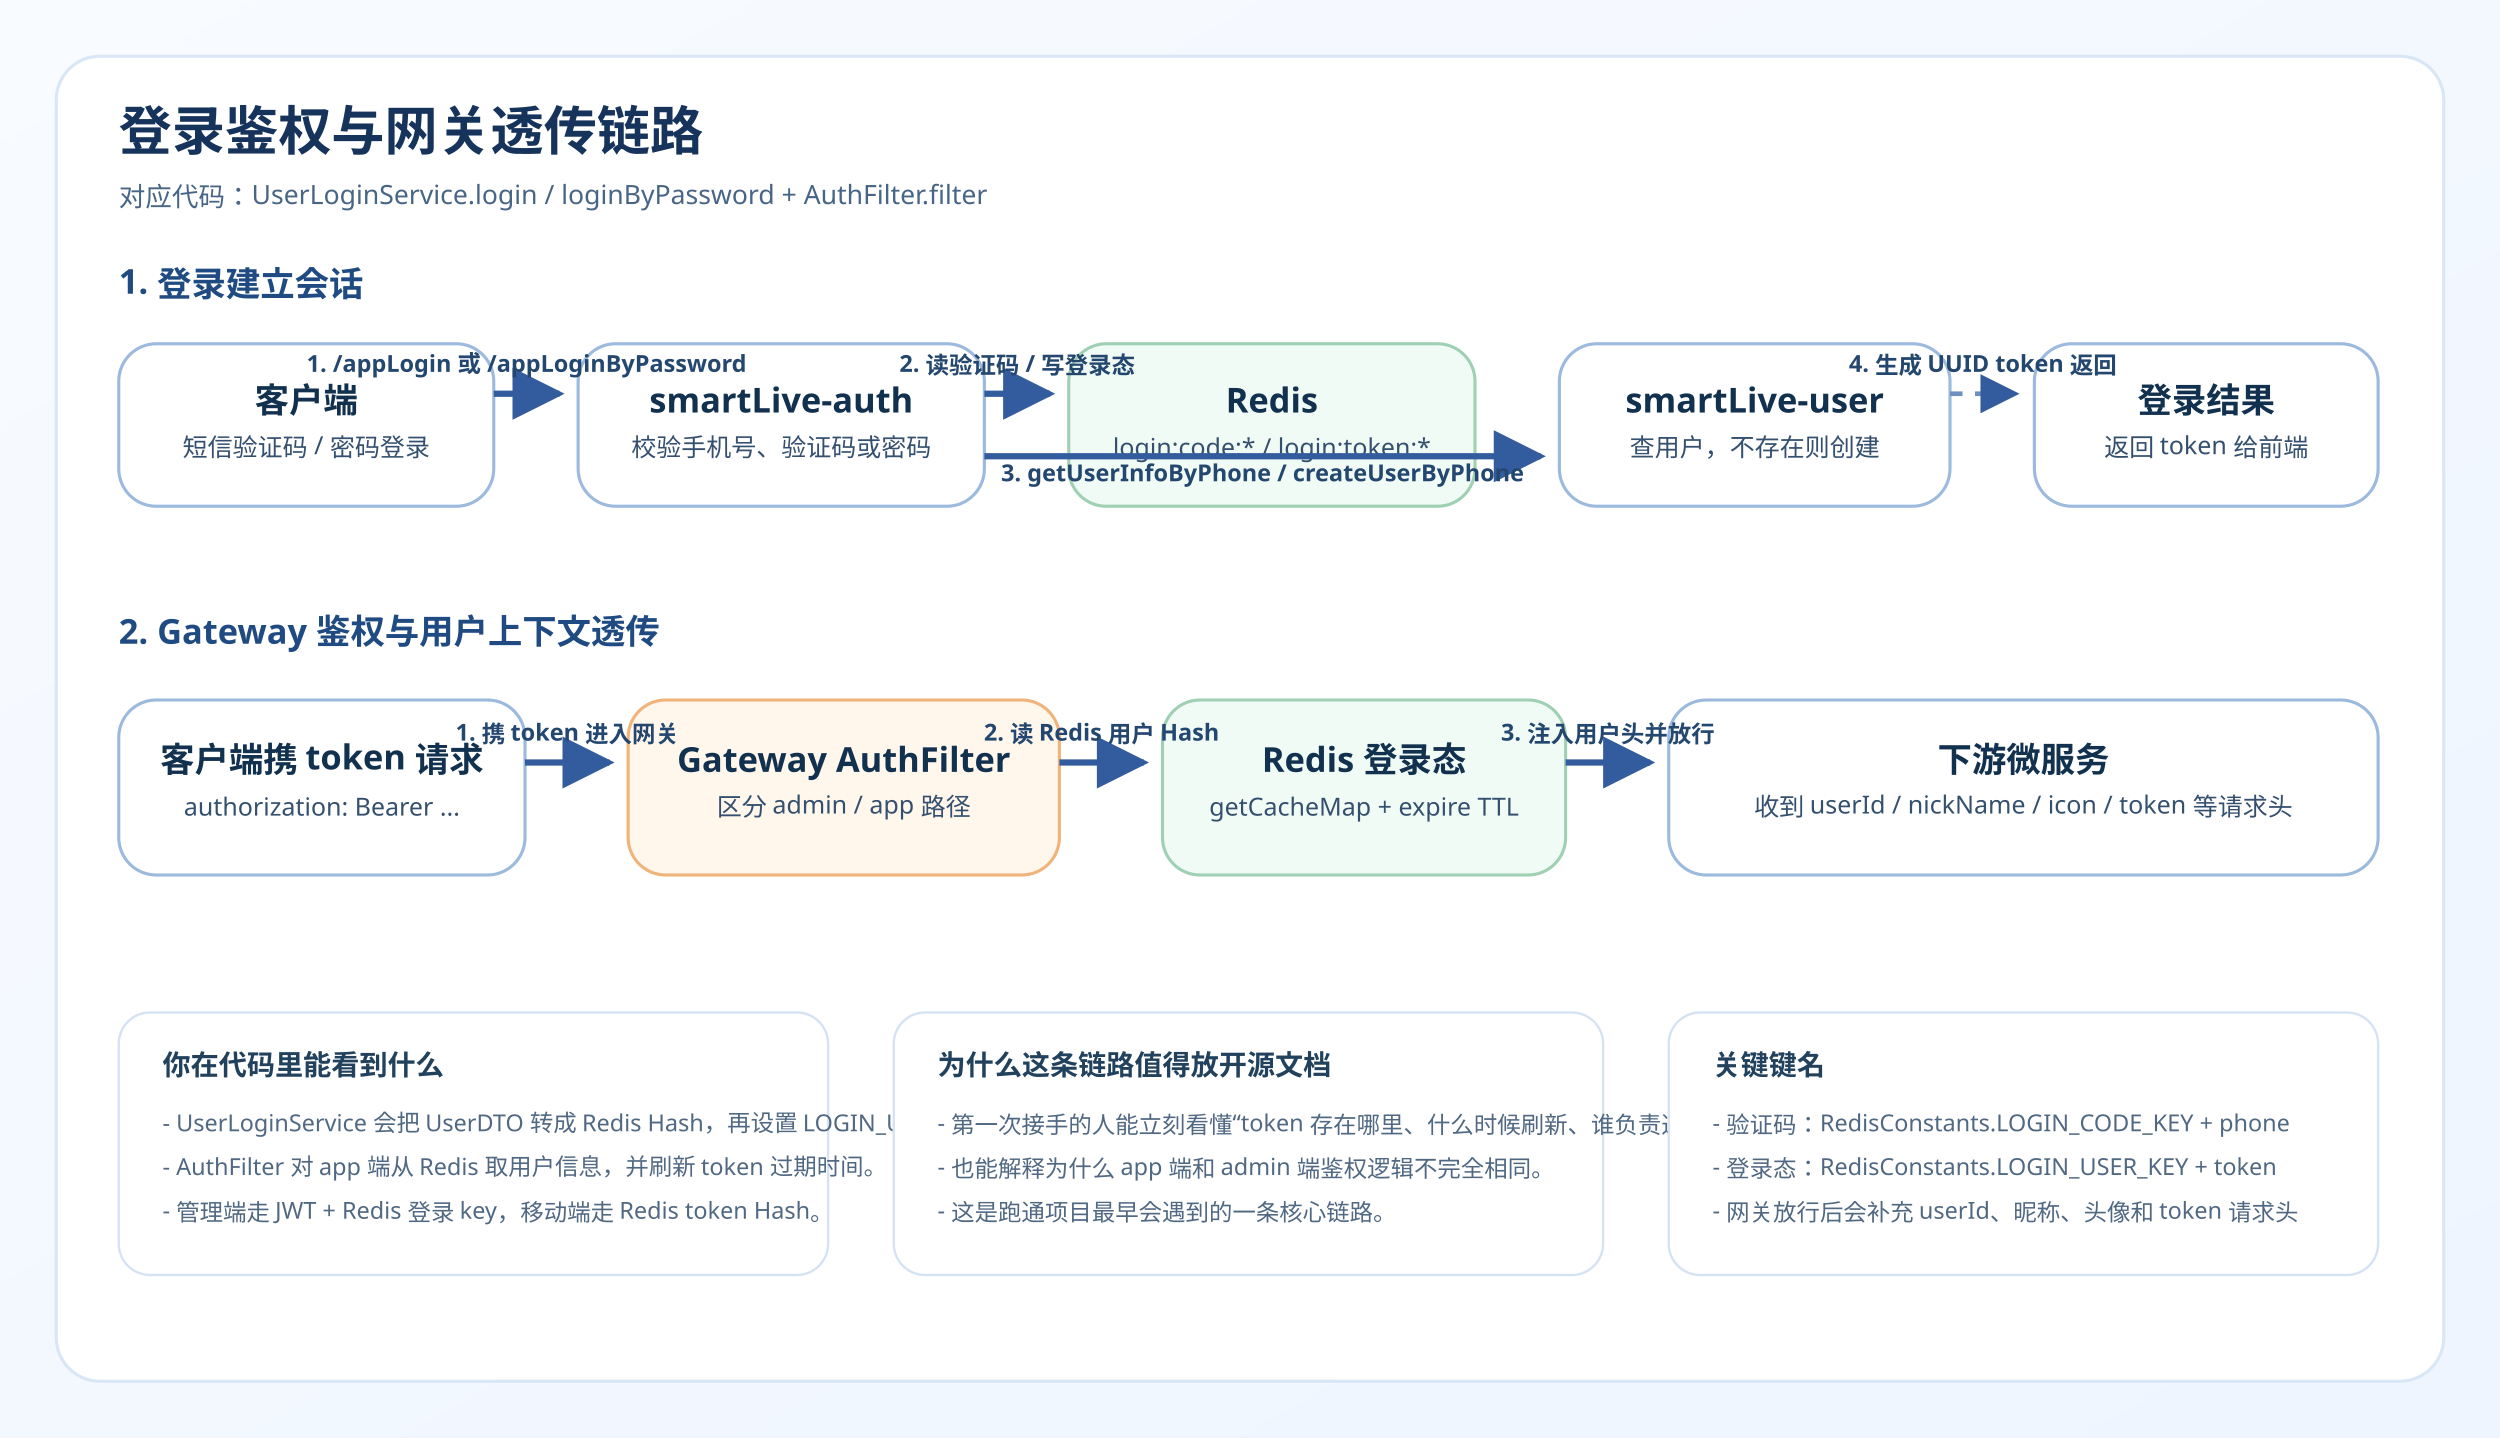
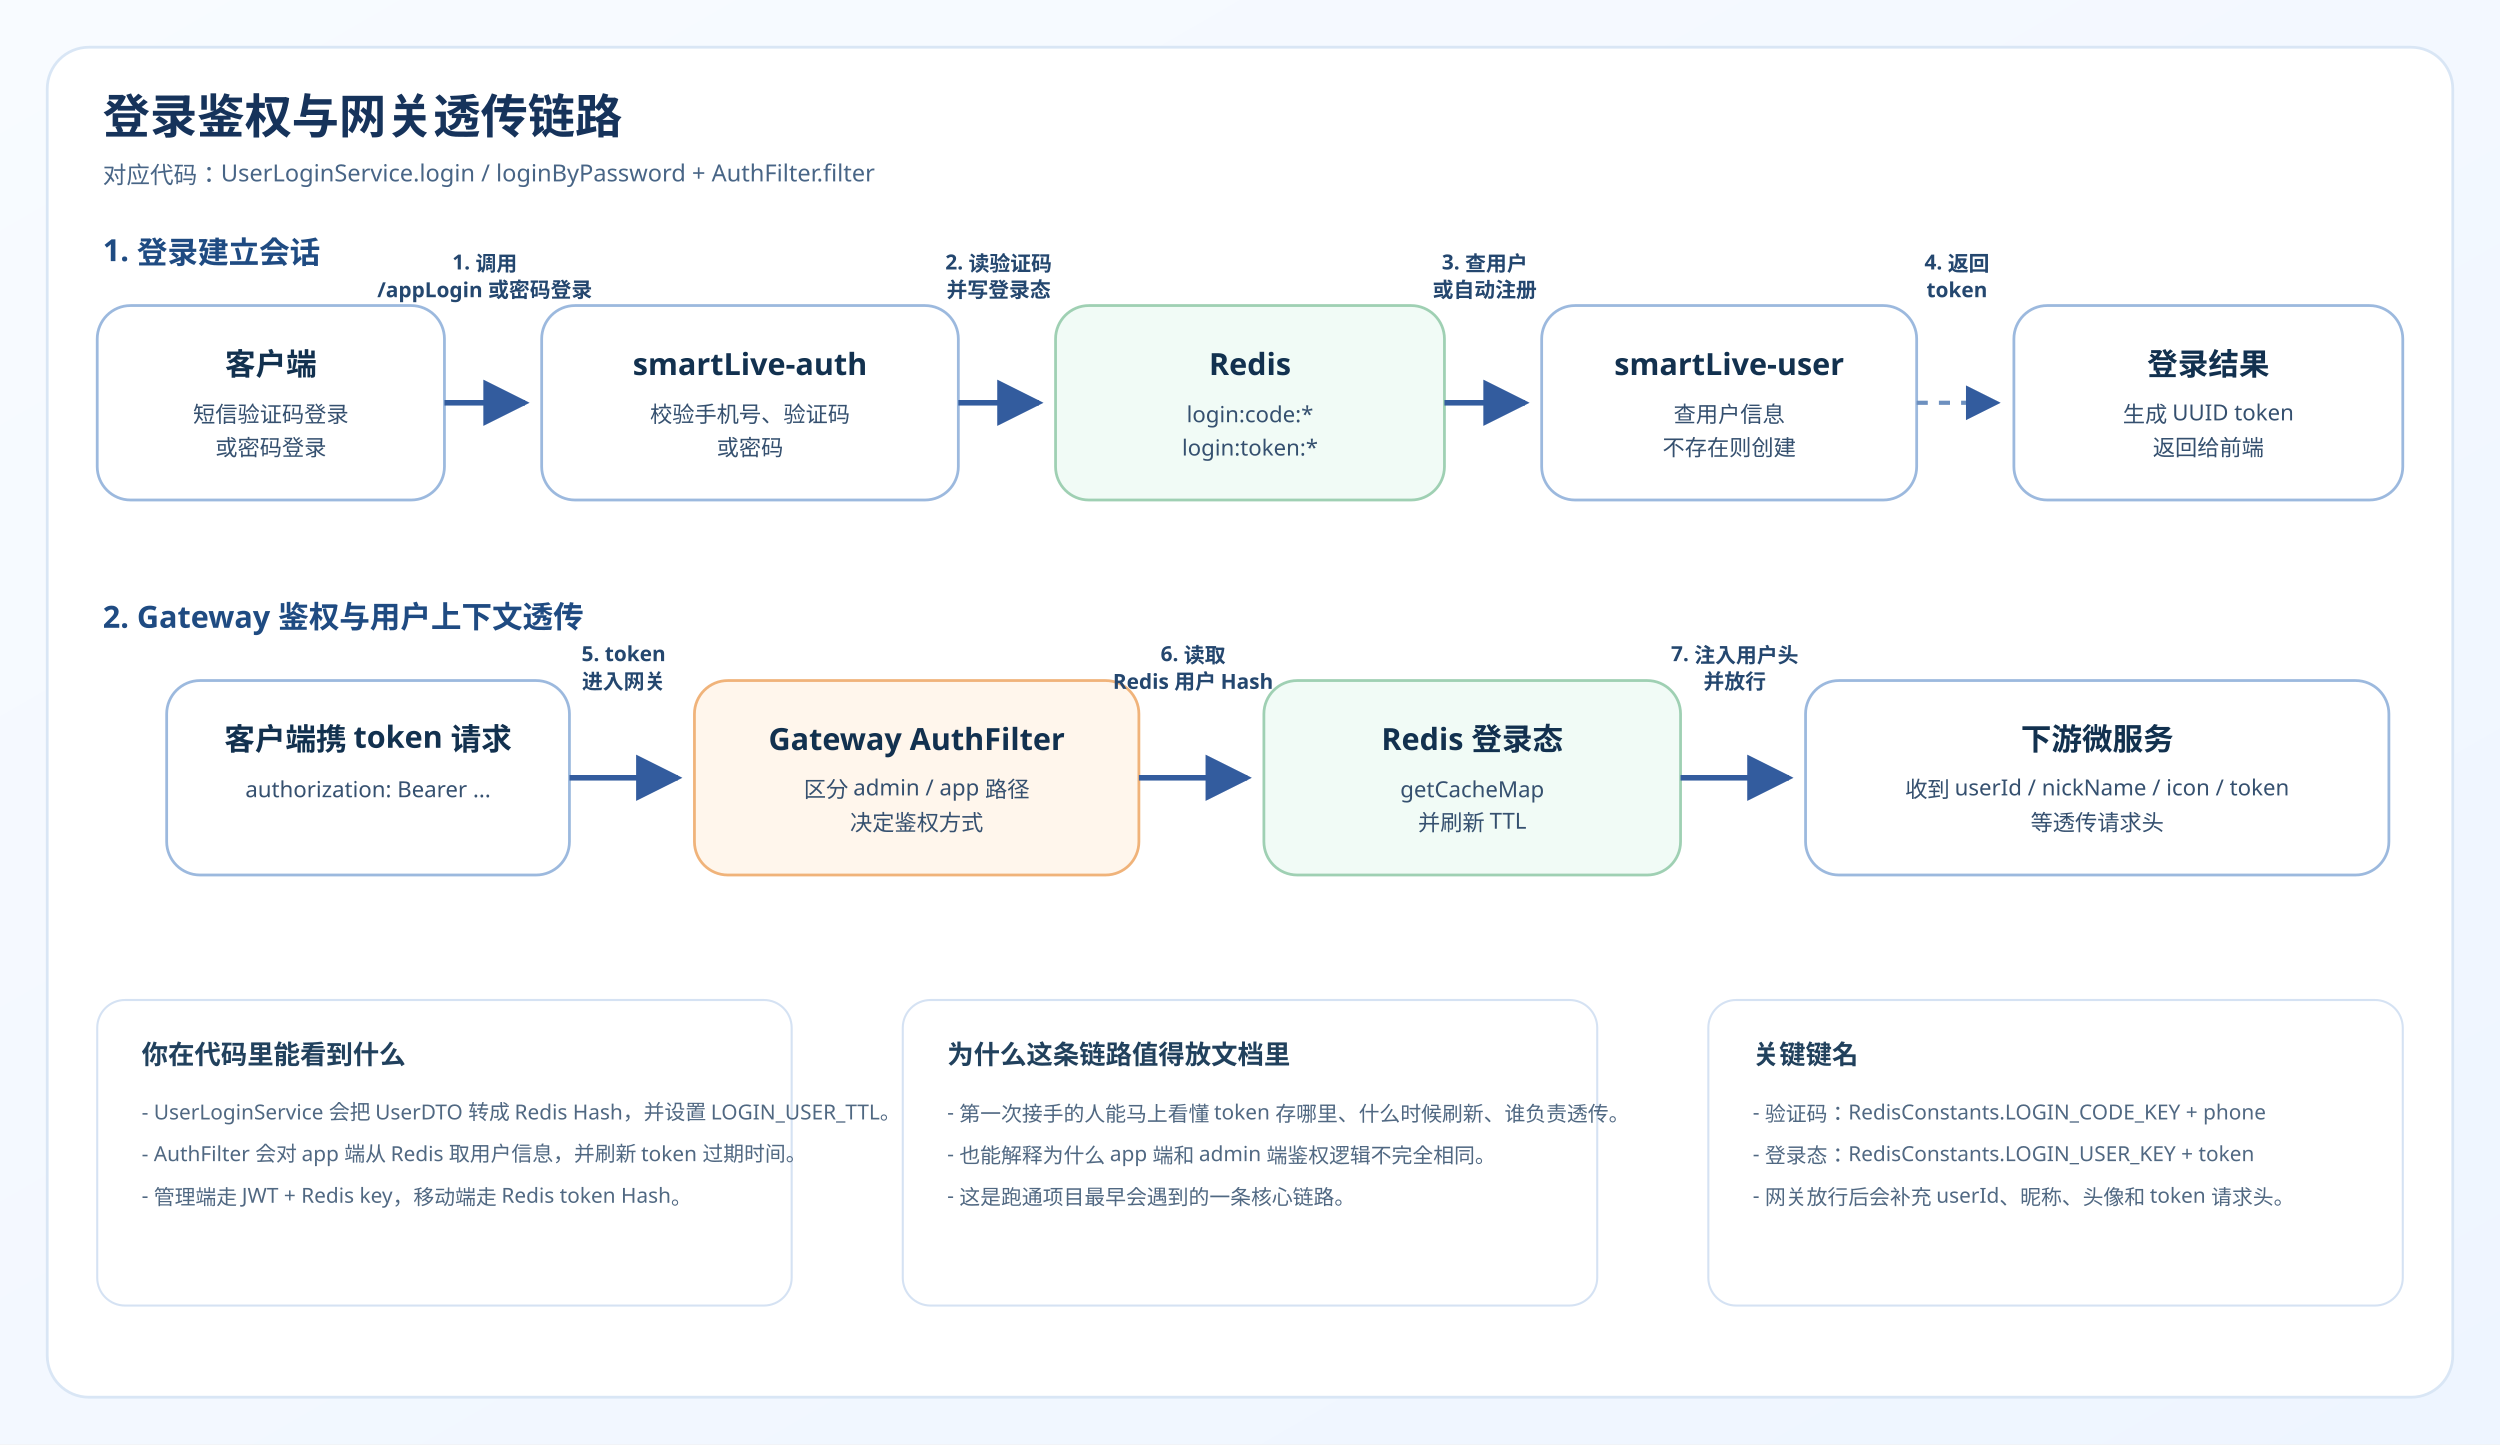
- <svg xmlns="http://www.w3.org/2000/svg" width="1600" height="920" viewBox="0 0 1600 920" role="img" aria-labelledby="title desc">
+ <svg xmlns="http://www.w3.org/2000/svg" width="1800" height="1040" viewBox="0 0 1800 1040" role="img" aria-labelledby="title desc">
  <defs>
    <linearGradient id="bg" x1="0" y1="0" x2="1" y2="1">
      <stop offset="0%" stop-color="#f8fbff" />
      <stop offset="100%" stop-color="#eef5ff" />
    </linearGradient>
    <marker id="arrow" viewBox="0 0 12 12" refX="10" refY="6" markerWidth="10" markerHeight="10" orient="auto-start-reverse">
      <path d="M1,1 L11,6 L1,11 Z" fill="#335c9e" />
    </marker>
    <style>
      .title { font: 700 34px 'Microsoft YaHei', 'PingFang SC', sans-serif; fill: #16335b; }
      .subtitle { font: 500 17px 'Microsoft YaHei', 'PingFang SC', sans-serif; fill: #486586; }
      .section { font: 700 22px 'Microsoft YaHei', 'PingFang SC', sans-serif; fill: #1f4b82; }
      .node-title { font: 700 22px 'Microsoft YaHei', 'PingFang SC', sans-serif; fill: #12314f; }
      .node-text { font: 500 16px 'Microsoft YaHei', 'PingFang SC', sans-serif; fill: #35506f; }
-       .label { font: 600 15px 'Microsoft YaHei', 'PingFang SC', sans-serif; fill: #24476f; }
-       .note-title { font: 700 18px 'Microsoft YaHei', 'PingFang SC', sans-serif; fill: #21415d; }
+       .step { font: 600 15px 'Microsoft YaHei', 'PingFang SC', sans-serif; fill: #24476f; }
+       .note-title { font: 700 19px 'Microsoft YaHei', 'PingFang SC', sans-serif; fill: #21415d; }
      .note-text { font: 500 15px 'Microsoft YaHei', 'PingFang SC', sans-serif; fill: #506882; }
      .node { fill: #ffffff; stroke: #9cb9de; stroke-width: 2; rx: 24; }
      .store { fill: #f1fbf6; stroke: #9fd0b3; stroke-width: 2; rx: 24; }
      .gateway { fill: #fff6ec; stroke: #f0b37a; stroke-width: 2; rx: 24; }
      .note { fill: #ffffff; stroke: #d5e2f3; stroke-width: 1.5; rx: 20; }
      .line { stroke: #335c9e; stroke-width: 4; fill: none; marker-end: url(#arrow); }
      .dash { stroke: #6d90bf; stroke-width: 3; stroke-dasharray: 8 8; fill: none; marker-end: url(#arrow); }
    </style>
  </defs>
-   <rect width="1600" height="920" fill="url(#bg)" />
-   <rect x="36" y="36" width="1528" height="848" rx="28" fill="#ffffff" stroke="#d9e6f5" stroke-width="2" />
-   <text class="title" x="76" y="96">登录鉴权与网关透传链路</text>
-   <text class="subtitle" x="76" y="132">对应代码：UserLoginService.login / loginByPassword + AuthFilter.filter</text>
-   <text class="section" x="76" y="188">1. 登录建立会话</text>
-   <rect class="node" x="76" y="220" width="240" height="104" />
-   <text class="node-title" x="196" y="264" text-anchor="middle">客户端</text>
-   <text class="node-text" x="196" y="292" text-anchor="middle">短信验证码 / 密码登录</text>
-   <rect class="node" x="370" y="220" width="260" height="104" />
-   <text class="node-title" x="500" y="264" text-anchor="middle">smartLive-auth</text>
-   <text class="node-text" x="500" y="292" text-anchor="middle">校验手机号、验证码或密码</text>
-   <rect class="store" x="684" y="220" width="260" height="104" />
-   <text class="node-title" x="814" y="264" text-anchor="middle">Redis</text>
-   <text class="node-text" x="814" y="292" text-anchor="middle">login:code:* / login:token:*</text>
-   <rect class="node" x="998" y="220" width="250" height="104" />
-   <text class="node-title" x="1123" y="264" text-anchor="middle">smartLive-user</text>
-   <text class="node-text" x="1123" y="292" text-anchor="middle">查用户，不存在则创建</text>
-   <rect class="node" x="1302" y="220" width="220" height="104" />
-   <text class="node-title" x="1412" y="264" text-anchor="middle">登录结果</text>
-   <text class="node-text" x="1412" y="292" text-anchor="middle">返回 token 给前端</text>
-   <path class="line" d="M316 252 H358" />
-   <text class="label" x="337" y="238" text-anchor="middle">1. /appLogin 或 /appLoginByPassword</text>
-   <path class="line" d="M630 252 H672" />
-   <text class="label" x="651" y="238" text-anchor="middle">2. 读验证码 / 写登录态</text>
-   <path class="line" d="M630 292 H986" />
-   <text class="label" x="808" y="308" text-anchor="middle">3. getUserInfoByPhone / createUserByPhone</text>
-   <path class="dash" d="M1248 252 H1290" />
-   <text class="label" x="1269" y="238" text-anchor="middle">4. 生成 UUID token 返回</text>
-   <text class="section" x="76" y="412">2. Gateway 鉴权与用户上下文透传</text>
-   <rect class="node" x="76" y="448" width="260" height="112" />
-   <text class="node-title" x="206" y="494" text-anchor="middle">客户端携 token 请求</text>
-   <text class="node-text" x="206" y="522" text-anchor="middle">authorization: Bearer ...</text>
-   <rect class="gateway" x="402" y="448" width="276" height="112" />
-   <text class="node-title" x="540" y="494" text-anchor="middle">Gateway AuthFilter</text>
-   <text class="node-text" x="540" y="522" text-anchor="middle">区分 admin / app 路径</text>
-   <rect class="store" x="744" y="448" width="258" height="112" />
-   <text class="node-title" x="873" y="494" text-anchor="middle">Redis 登录态</text>
-   <text class="node-text" x="873" y="522" text-anchor="middle">getCacheMap + expire TTL</text>
-   <rect class="node" x="1068" y="448" width="454" height="112" />
-   <text class="node-title" x="1295" y="494" text-anchor="middle">下游微服务</text>
-   <text class="node-text" x="1295" y="522" text-anchor="middle">收到 userId / nickName / icon / token 等请求头</text>
-   <path class="line" d="M336 488 H390" />
-   <text class="label" x="363" y="474" text-anchor="middle">1. 携 token 进入网关</text>
-   <path class="line" d="M678 488 H732" />
-   <text class="label" x="705" y="474" text-anchor="middle">2. 读 Redis 用户 Hash</text>
-   <path class="line" d="M1002 488 H1056" />
-   <text class="label" x="1029" y="474" text-anchor="middle">3. 注入用户头并放行</text>
-   <rect class="note" x="76" y="648" width="454" height="168" />
-   <text class="note-title" x="104" y="688">你在代码里能看到什么</text>
-   <text class="note-text" x="104" y="724">- UserLoginService 会把 UserDTO 转成 Redis Hash，再设置 LOGIN_USER_TTL。</text>
-   <text class="note-text" x="104" y="752">- AuthFilter 对 app 端从 Redis 取用户信息，并刷新 token 过期时间。</text>
-   <text class="note-text" x="104" y="780">- 管理端走 JWT + Redis 登录 key，移动端走 Redis token Hash。</text>
-   <rect class="note" x="572" y="648" width="454" height="168" />
-   <text class="note-title" x="600" y="688">为什么这条链路值得放开源文档</text>
-   <text class="note-text" x="600" y="724">- 第一次接手的人能立刻看懂“token 存在哪里、什么时候刷新、谁负责透传”。</text>
-   <text class="note-text" x="600" y="752">- 也能解释为什么 app 端和 admin 端鉴权逻辑不完全相同。</text>
-   <text class="note-text" x="600" y="780">- 这是跑通项目最早会遇到的一条核心链路。</text>
-   <rect class="note" x="1068" y="648" width="454" height="168" />
-   <text class="note-title" x="1096" y="688">关键键名</text>
-   <text class="note-text" x="1096" y="724">- 验证码：RedisConstants.LOGIN_CODE_KEY + phone</text>
-   <text class="note-text" x="1096" y="752">- 登录态：RedisConstants.LOGIN_USER_KEY + token</text>
-   <text class="note-text" x="1096" y="780">- 网关放行后会补充 userId、昵称、头像和 token 请求头</text>
+   <rect width="1800" height="1040" fill="url(#bg)" />
+   <rect x="34" y="34" width="1732" height="972" rx="30" fill="#ffffff" stroke="#d9e6f5" stroke-width="2" />
+   <text class="title" x="74" y="96">登录鉴权与网关透传链路</text>
+   <text class="subtitle" x="74" y="132">对应代码：UserLoginService.login / loginByPassword + AuthFilter.filter</text>
+   <text class="section" x="74" y="188">1. 登录建立会话</text>
+   <rect class="node" x="70" y="220" width="250" height="140" />
+   <text class="node-title" x="195" y="270" text-anchor="middle">客户端</text>
+   <text class="node-text" x="195" y="304" text-anchor="middle">短信验证码登录</text>
+   <text class="node-text" x="195" y="328" text-anchor="middle">或密码登录</text>
+   <rect class="node" x="390" y="220" width="300" height="140" />
+   <text class="node-title" x="540" y="270" text-anchor="middle">smartLive-auth</text>
+   <text class="node-text" x="540" y="304" text-anchor="middle">校验手机号、验证码</text>
+   <text class="node-text" x="540" y="328" text-anchor="middle">或密码</text>
+   <rect class="store" x="760" y="220" width="280" height="140" />
+   <text class="node-title" x="900" y="270" text-anchor="middle">Redis</text>
+   <text class="node-text" x="900" y="304" text-anchor="middle">login:code:*</text>
+   <text class="node-text" x="900" y="328" text-anchor="middle">login:token:*</text>
+   <rect class="node" x="1110" y="220" width="270" height="140" />
+   <text class="node-title" x="1245" y="270" text-anchor="middle">smartLive-user</text>
+   <text class="node-text" x="1245" y="304" text-anchor="middle">查用户信息</text>
+   <text class="node-text" x="1245" y="328" text-anchor="middle">不存在则创建</text>
+   <rect class="node" x="1450" y="220" width="280" height="140" />
+   <text class="node-title" x="1590" y="270" text-anchor="middle">登录结果</text>
+   <text class="node-text" x="1590" y="304" text-anchor="middle">生成 UUID token</text>
+   <text class="node-text" x="1590" y="328" text-anchor="middle">返回给前端</text>
+   <path class="line" d="M320 290 H378" />
+   <text class="step" x="349" y="194" text-anchor="middle">1. 调用</text>
+   <text class="step" x="349" y="214" text-anchor="middle">/appLogin 或密码登录</text>
+   <path class="line" d="M690 290 H748" />
+   <text class="step" x="719" y="194" text-anchor="middle">2. 读验证码</text>
+   <text class="step" x="719" y="214" text-anchor="middle">并写登录态</text>
+   <path class="line" d="M1040 290 H1098" />
+   <text class="step" x="1069" y="194" text-anchor="middle">3. 查用户</text>
+   <text class="step" x="1069" y="214" text-anchor="middle">或自动注册</text>
+   <path class="dash" d="M1380 290 H1438" />
+   <text class="step" x="1409" y="194" text-anchor="middle">4. 返回</text>
+   <text class="step" x="1409" y="214" text-anchor="middle">token</text>
+   <text class="section" x="74" y="452">2. Gateway 鉴权与用户上下文透传</text>
+   <rect class="node" x="120" y="490" width="290" height="140" />
+   <text class="node-title" x="265" y="540" text-anchor="middle">客户端携 token 请求</text>
+   <text class="node-text" x="265" y="574" text-anchor="middle">authorization: Bearer ...</text>
+   <rect class="gateway" x="500" y="490" width="320" height="140" />
+   <text class="node-title" x="660" y="540" text-anchor="middle">Gateway AuthFilter</text>
+   <text class="node-text" x="660" y="574" text-anchor="middle">区分 admin / app 路径</text>
+   <text class="node-text" x="660" y="598" text-anchor="middle">决定鉴权方式</text>
+   <rect class="store" x="910" y="490" width="300" height="140" />
+   <text class="node-title" x="1060" y="540" text-anchor="middle">Redis 登录态</text>
+   <text class="node-text" x="1060" y="574" text-anchor="middle">getCacheMap</text>
+   <text class="node-text" x="1060" y="598" text-anchor="middle">并刷新 TTL</text>
+   <rect class="node" x="1300" y="490" width="420" height="140" />
+   <text class="node-title" x="1510" y="540" text-anchor="middle">下游微服务</text>
+   <text class="node-text" x="1510" y="574" text-anchor="middle">收到 userId / nickName / icon / token</text>
+   <text class="node-text" x="1510" y="598" text-anchor="middle">等透传请求头</text>
+   <path class="line" d="M410 560 H488" />
+   <text class="step" x="449" y="476" text-anchor="middle">5. token</text>
+   <text class="step" x="449" y="496" text-anchor="middle">进入网关</text>
+   <path class="line" d="M820 560 H898" />
+   <text class="step" x="859" y="476" text-anchor="middle">6. 读取</text>
+   <text class="step" x="859" y="496" text-anchor="middle">Redis 用户 Hash</text>
+   <path class="line" d="M1210 560 H1288" />
+   <text class="step" x="1249" y="476" text-anchor="middle">7. 注入用户头</text>
+   <text class="step" x="1249" y="496" text-anchor="middle">并放行</text>
+   <rect class="note" x="70" y="720" width="500" height="220" />
+   <text class="note-title" x="102" y="766">你在代码里能看到什么</text>
+   <text class="note-text" x="102" y="806">- UserLoginService 会把 UserDTO 转成 Redis Hash，并设置 LOGIN_USER_TTL。</text>
+   <text class="note-text" x="102" y="836">- AuthFilter 会对 app 端从 Redis 取用户信息，并刷新 token 过期时间。</text>
+   <text class="note-text" x="102" y="866">- 管理端走 JWT + Redis key，移动端走 Redis token Hash。</text>
+   <rect class="note" x="650" y="720" width="500" height="220" />
+   <text class="note-title" x="682" y="766">为什么这条链路值得放文档里</text>
+   <text class="note-text" x="682" y="806">- 第一次接手的人能马上看懂 token 存哪里、什么时候刷新、谁负责透传。</text>
+   <text class="note-text" x="682" y="836">- 也能解释为什么 app 端和 admin 端鉴权逻辑不完全相同。</text>
+   <text class="note-text" x="682" y="866">- 这是跑通项目最早会遇到的一条核心链路。</text>
+   <rect class="note" x="1230" y="720" width="500" height="220" />
+   <text class="note-title" x="1262" y="766">关键键名</text>
+   <text class="note-text" x="1262" y="806">- 验证码：RedisConstants.LOGIN_CODE_KEY + phone</text>
+   <text class="note-text" x="1262" y="836">- 登录态：RedisConstants.LOGIN_USER_KEY + token</text>
+   <text class="note-text" x="1262" y="866">- 网关放行后会补充 userId、昵称、头像和 token 请求头。</text>
</svg>
